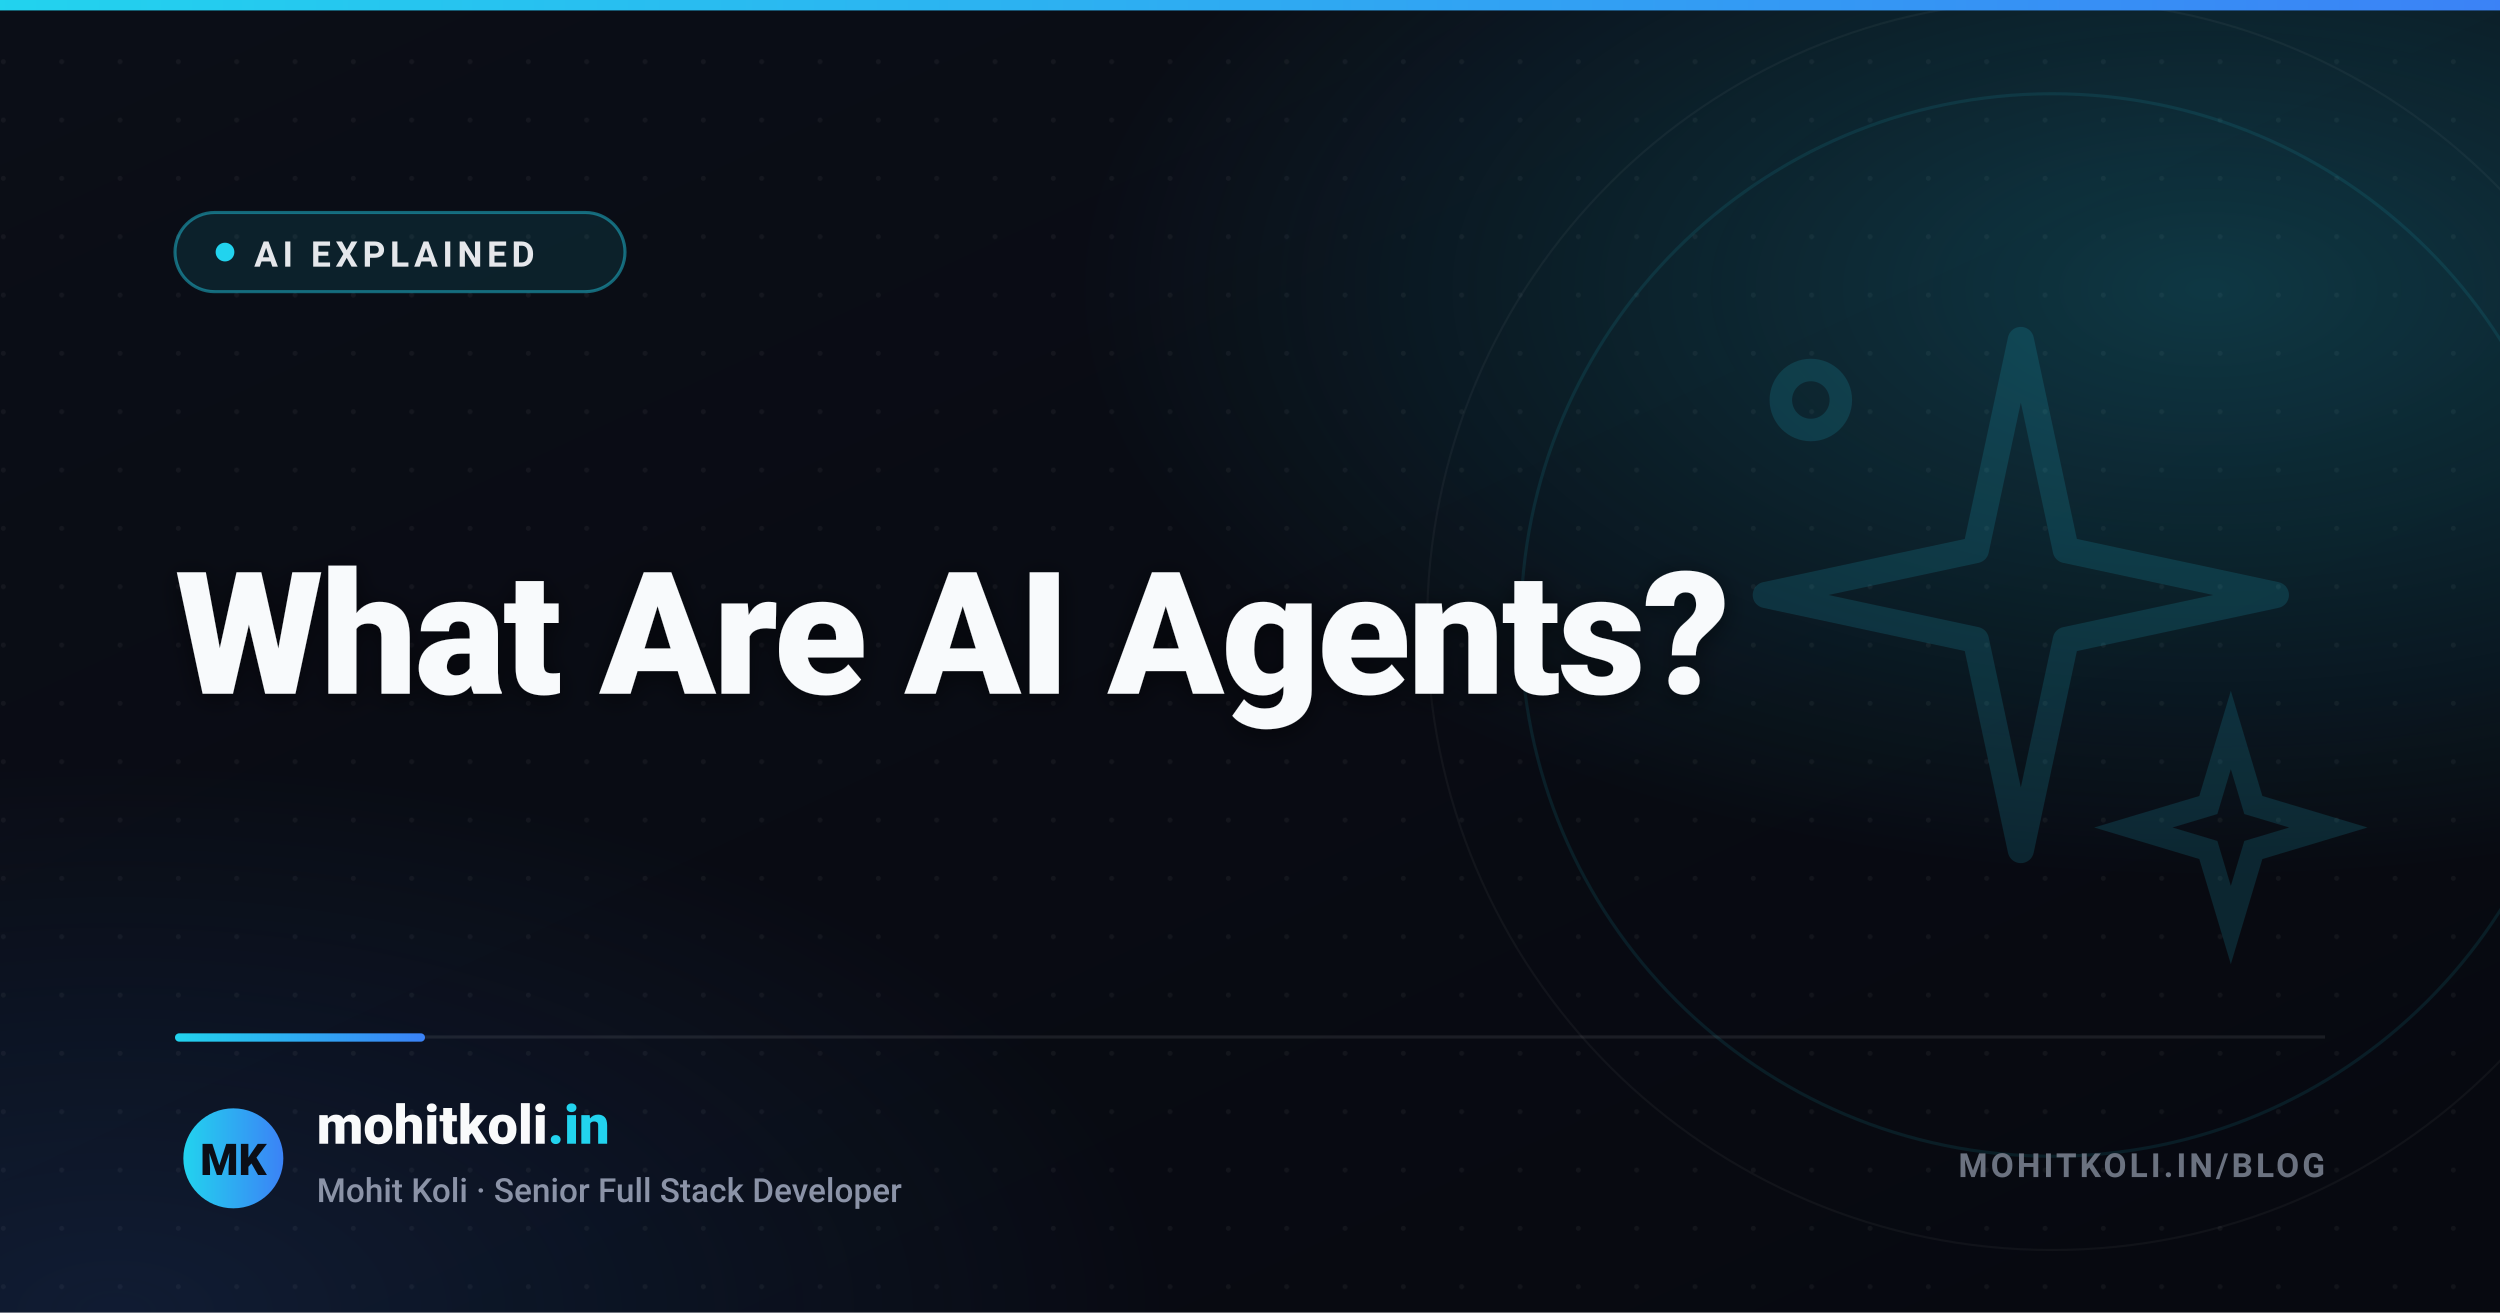
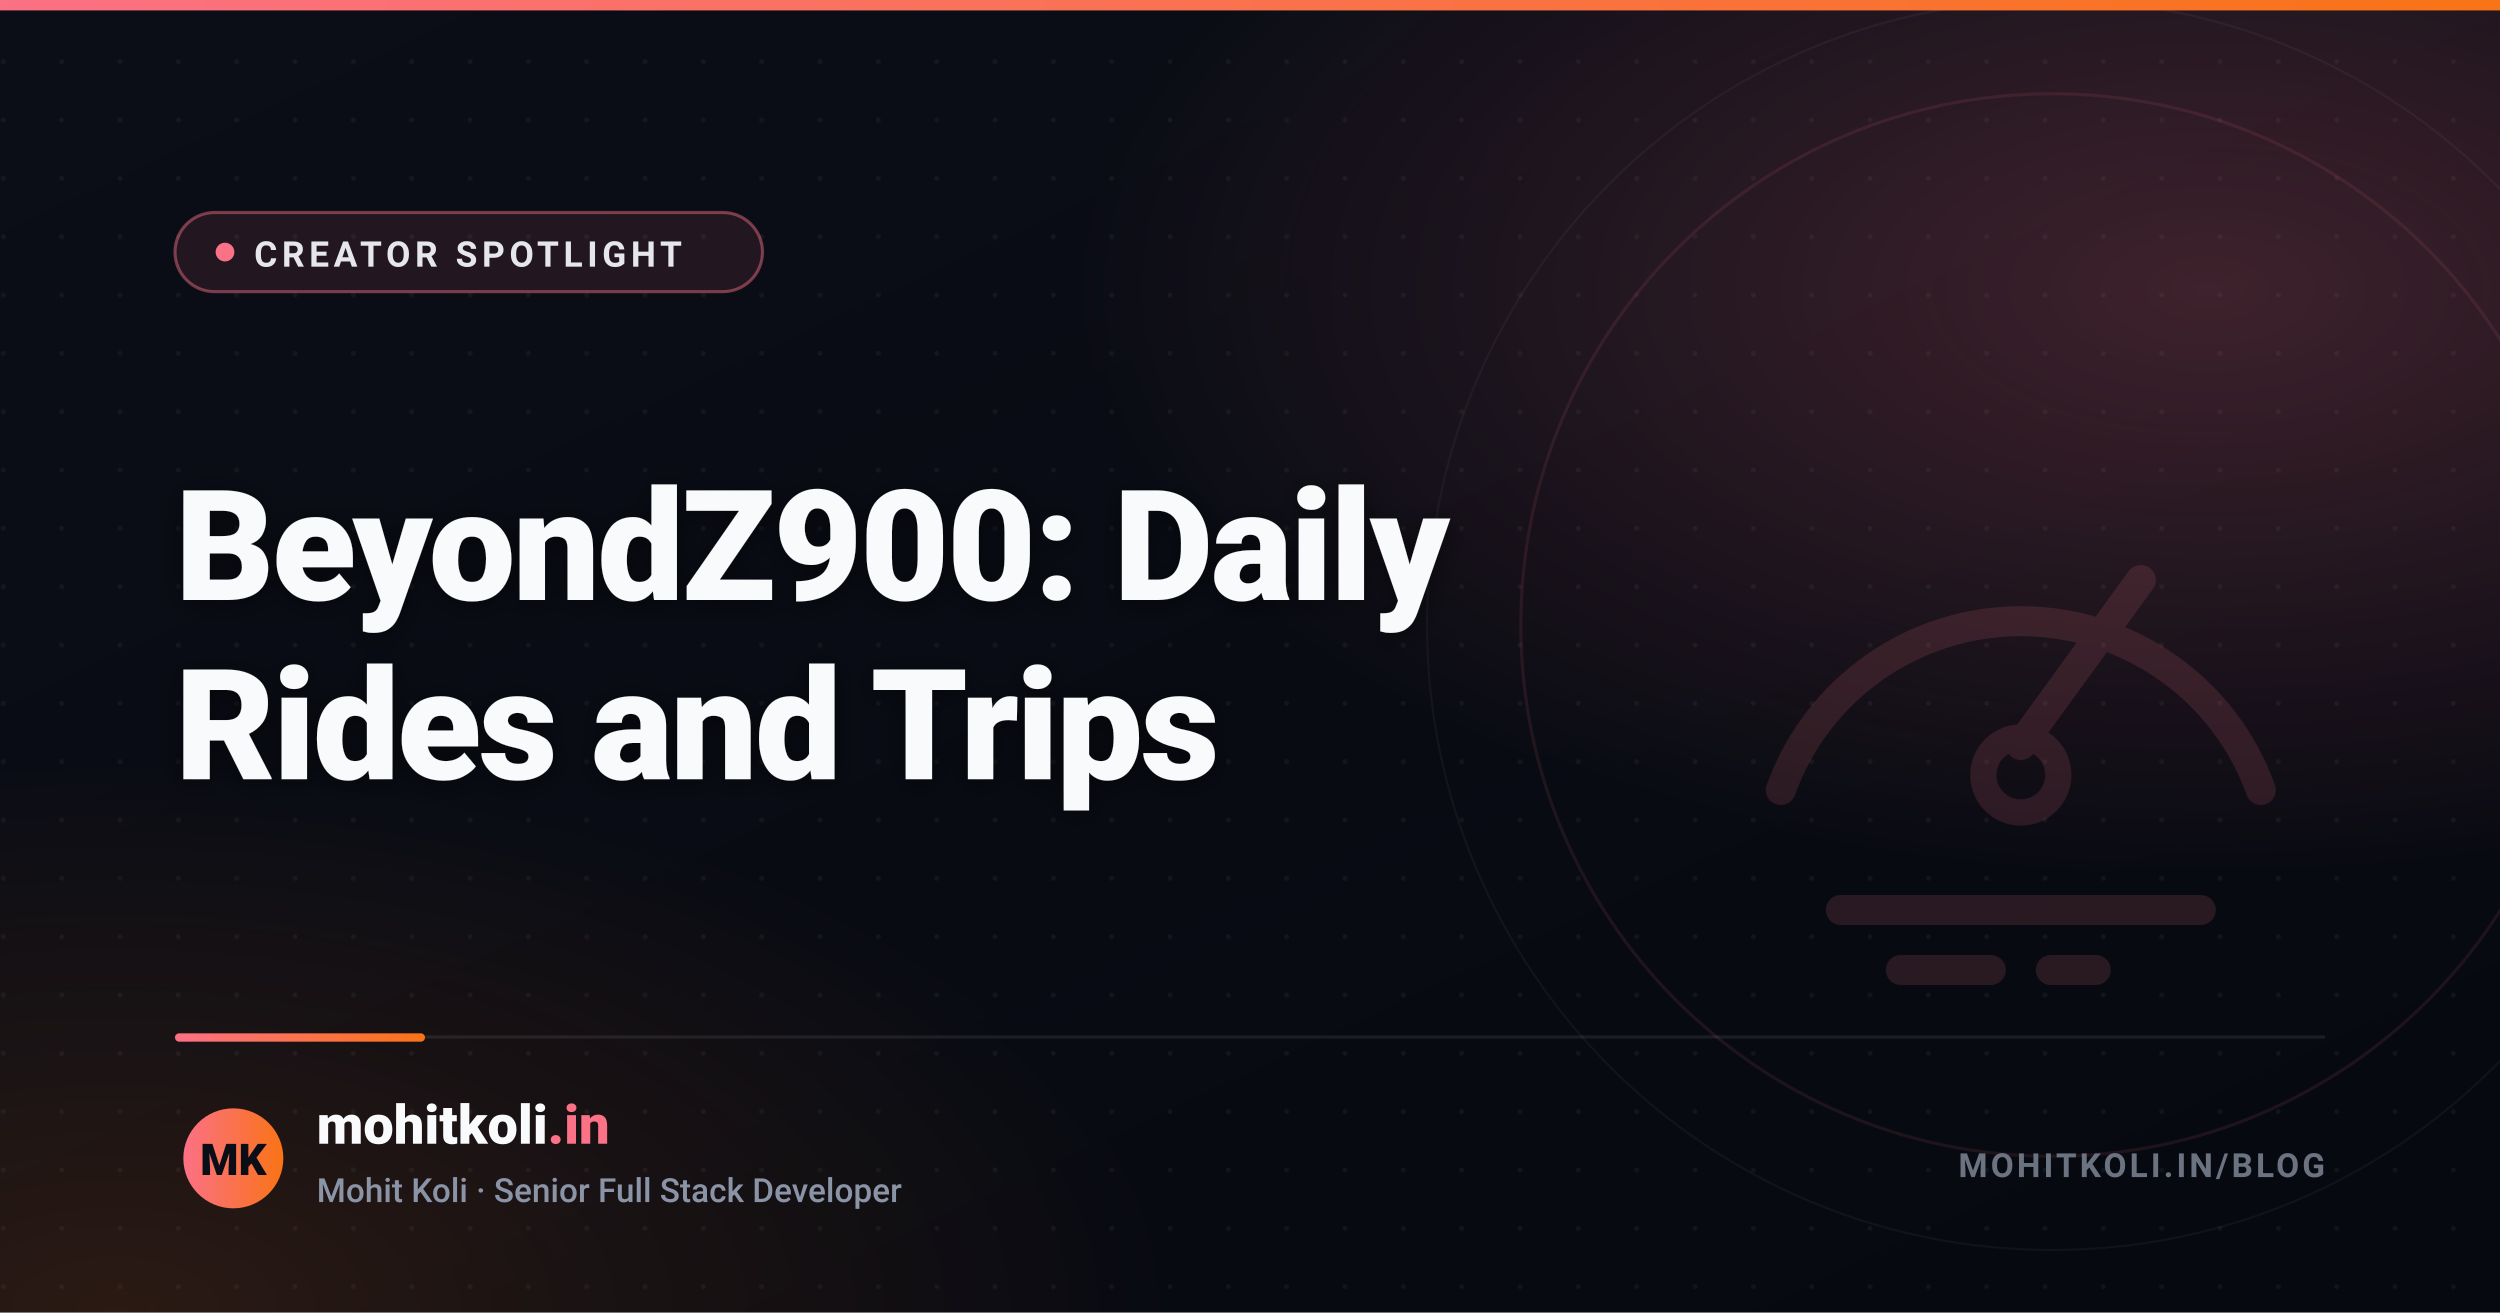
- <svg xmlns="http://www.w3.org/2000/svg" width="1200" height="630" viewBox="0 0 1200 630" role="img" aria-label="What Are AI Agents?">
+ <svg xmlns="http://www.w3.org/2000/svg" width="1200" height="630" viewBox="0 0 1200 630" role="img" aria-label="BeyondZ900: Daily Rides and Trips">
  <defs>
    <linearGradient id="bg" x1="0" y1="0" x2="0.9" y2="1">
      <stop offset="0" stop-color="#0b0e17" />
      <stop offset="1" stop-color="#070910" />
    </linearGradient>
    <radialGradient id="glow" cx="0.88" cy="0.22" r="0.75">
-       <stop offset="0" stop-color="#22d3ee" stop-opacity="0.22" />
-       <stop offset="0.6" stop-color="#22d3ee" stop-opacity="0" />
+       <stop offset="0" stop-color="#fb7185" stop-opacity="0.22" />
+       <stop offset="0.6" stop-color="#fb7185" stop-opacity="0" />
    </radialGradient>
    <radialGradient id="glow2" cx="0.05" cy="1" r="0.7">
-       <stop offset="0" stop-color="#3b82f6" stop-opacity="0.14" />
-       <stop offset="0.6" stop-color="#3b82f6" stop-opacity="0" />
+       <stop offset="0" stop-color="#f97316" stop-opacity="0.14" />
+       <stop offset="0.6" stop-color="#f97316" stop-opacity="0" />
    </radialGradient>
    <linearGradient id="accent" x1="0" y1="0" x2="1" y2="0">
-       <stop offset="0" stop-color="#22d3ee" />
-       <stop offset="1" stop-color="#3b82f6" />
+       <stop offset="0" stop-color="#fb7185" />
+       <stop offset="1" stop-color="#f97316" />
    </linearGradient>
    <pattern id="dots" width="28" height="28" patternUnits="userSpaceOnUse">
      <circle cx="1.6" cy="1.6" r="1.2" fill="#ffffff" fill-opacity="0.045" />
    </pattern>
    <filter id="tshadow" x="-10%" y="-10%" width="120%" height="130%">
      <feDropShadow dx="0" dy="2" stdDeviation="6" flood-color="#000000" flood-opacity="0.5" />
    </filter>
    <clipPath id="frame">
      <rect width="1200" height="630" rx="0" />
    </clipPath>
  </defs>
  <g clip-path="url(#frame)">
    <rect width="1200" height="630" fill="url(#bg)" />
    <rect width="1200" height="630" fill="url(#dots)" />
    <rect width="1200" height="630" fill="url(#glow)" />
    <rect width="1200" height="630" fill="url(#glow2)" />
-     <g transform="translate(790 120) scale(3.6)" stroke="#22d3ee" opacity="0.14">
-       <path d="M50 12 L56 40 L84 46 L56 52 L50 80 L44 52 L16 46 L44 40 Z" fill="none" stroke-width="3.5" stroke-linejoin="round" />
-       <path d="M78 64 L81 74 L91 77 L81 80 L78 90 L75 80 L65 77 L75 74 Z" fill="none" stroke-width="3" />
-       <circle cx="22" cy="20" r="4" fill="none" stroke-width="3" />
+     <g transform="translate(790 120) scale(3.6)" stroke="#fb7185" opacity="0.14">
+       <path d="M18 72 A34 34 0 0 1 82 72" fill="none" stroke-width="4" stroke-linecap="round" />
+       <line x1="50" y1="66" x2="66" y2="44" stroke-width="4" stroke-linecap="round" />
+       <circle cx="50" cy="70" r="5" fill="none" stroke-width="3.5" />
+       <line x1="26" y1="88" x2="74" y2="88" stroke-width="4" stroke-linecap="round" />
+       <line x1="34" y1="96" x2="46" y2="96" stroke-width="4" stroke-linecap="round" />
+       <line x1="54" y1="96" x2="60" y2="96" stroke-width="4" stroke-linecap="round" />
    </g>
-     <circle cx="985" cy="300" r="255" fill="none" stroke="#22d3ee" stroke-opacity="0.10" stroke-width="1.5" />
+     <circle cx="985" cy="300" r="255" fill="none" stroke="#fb7185" stroke-opacity="0.10" stroke-width="1.5" />
    <circle cx="985" cy="300" r="300" fill="none" stroke="#ffffff" stroke-opacity="0.04" stroke-width="1" />
    <rect x="0" y="0" width="1200" height="5" fill="url(#accent)" />
    <g font-family="'Segoe UI', 'Helvetica Neue', Roboto, Arial, sans-serif">
-       <rect x="84" y="102" rx="19" ry="19" width="216" height="38" fill="#22d3ee" fill-opacity="0.10" stroke="#22d3ee" stroke-opacity="0.45" stroke-width="1.5" />
-       <circle cx="108" cy="121" r="4.5" fill="#22d3ee" />
-       <text x="122" y="128" font-size="17" font-weight="700" letter-spacing="2.2" fill="#e5e7eb">AI EXPLAINED</text>
-       <text font-size="82" font-weight="800" fill="#f8fafc" letter-spacing="-1.2" filter="url(#tshadow)">
-         <tspan x="84" y="333">What Are AI Agents?</tspan>
+       <rect x="84" y="102" rx="19" ry="19" width="282" height="38" fill="#fb7185" fill-opacity="0.10" stroke="#fb7185" stroke-opacity="0.45" stroke-width="1.5" />
+       <circle cx="108" cy="121" r="4.5" fill="#fb7185" />
+       <text x="122" y="128" font-size="17" font-weight="700" letter-spacing="2.2" fill="#e5e7eb">CREATOR SPOTLIGHT</text>
+       <text font-size="74" font-weight="800" fill="#f8fafc" letter-spacing="-1.2" filter="url(#tshadow)">
+         <tspan x="84" y="288">BeyondZ900: Daily</tspan>
+         <tspan x="84" y="374">Rides and Trips</tspan>
      </text>
      <rect x="84" y="497" width="1032" height="1.5" fill="#ffffff" fill-opacity="0.08" />
      <rect x="84" y="496" width="120" height="4" rx="2" fill="url(#accent)" />
      <circle cx="112" cy="556" r="24" fill="url(#accent)" />
      <text x="112" y="564" font-size="21" font-weight="800" fill="#0b0e17" text-anchor="middle">MK</text>
-       <text x="152" y="549" font-size="26" font-weight="800" fill="#f9fafb">mohitkoli<tspan fill="#22d3ee">.in</tspan>
+       <text x="152" y="549" font-size="26" font-weight="800" fill="#f9fafb">mohitkoli<tspan fill="#fb7185">.in</tspan>
      </text>
      <text x="152" y="577" font-size="16" font-weight="500" fill="#8b93a7">Mohit Koli · Senior Full Stack Developer</text>
      <text x="1116" y="565" font-size="16" font-weight="600" letter-spacing="1.5" fill="#6b7280" text-anchor="end">MOHITKOLI.IN/BLOG</text>
    </g>
  </g>
</svg>
